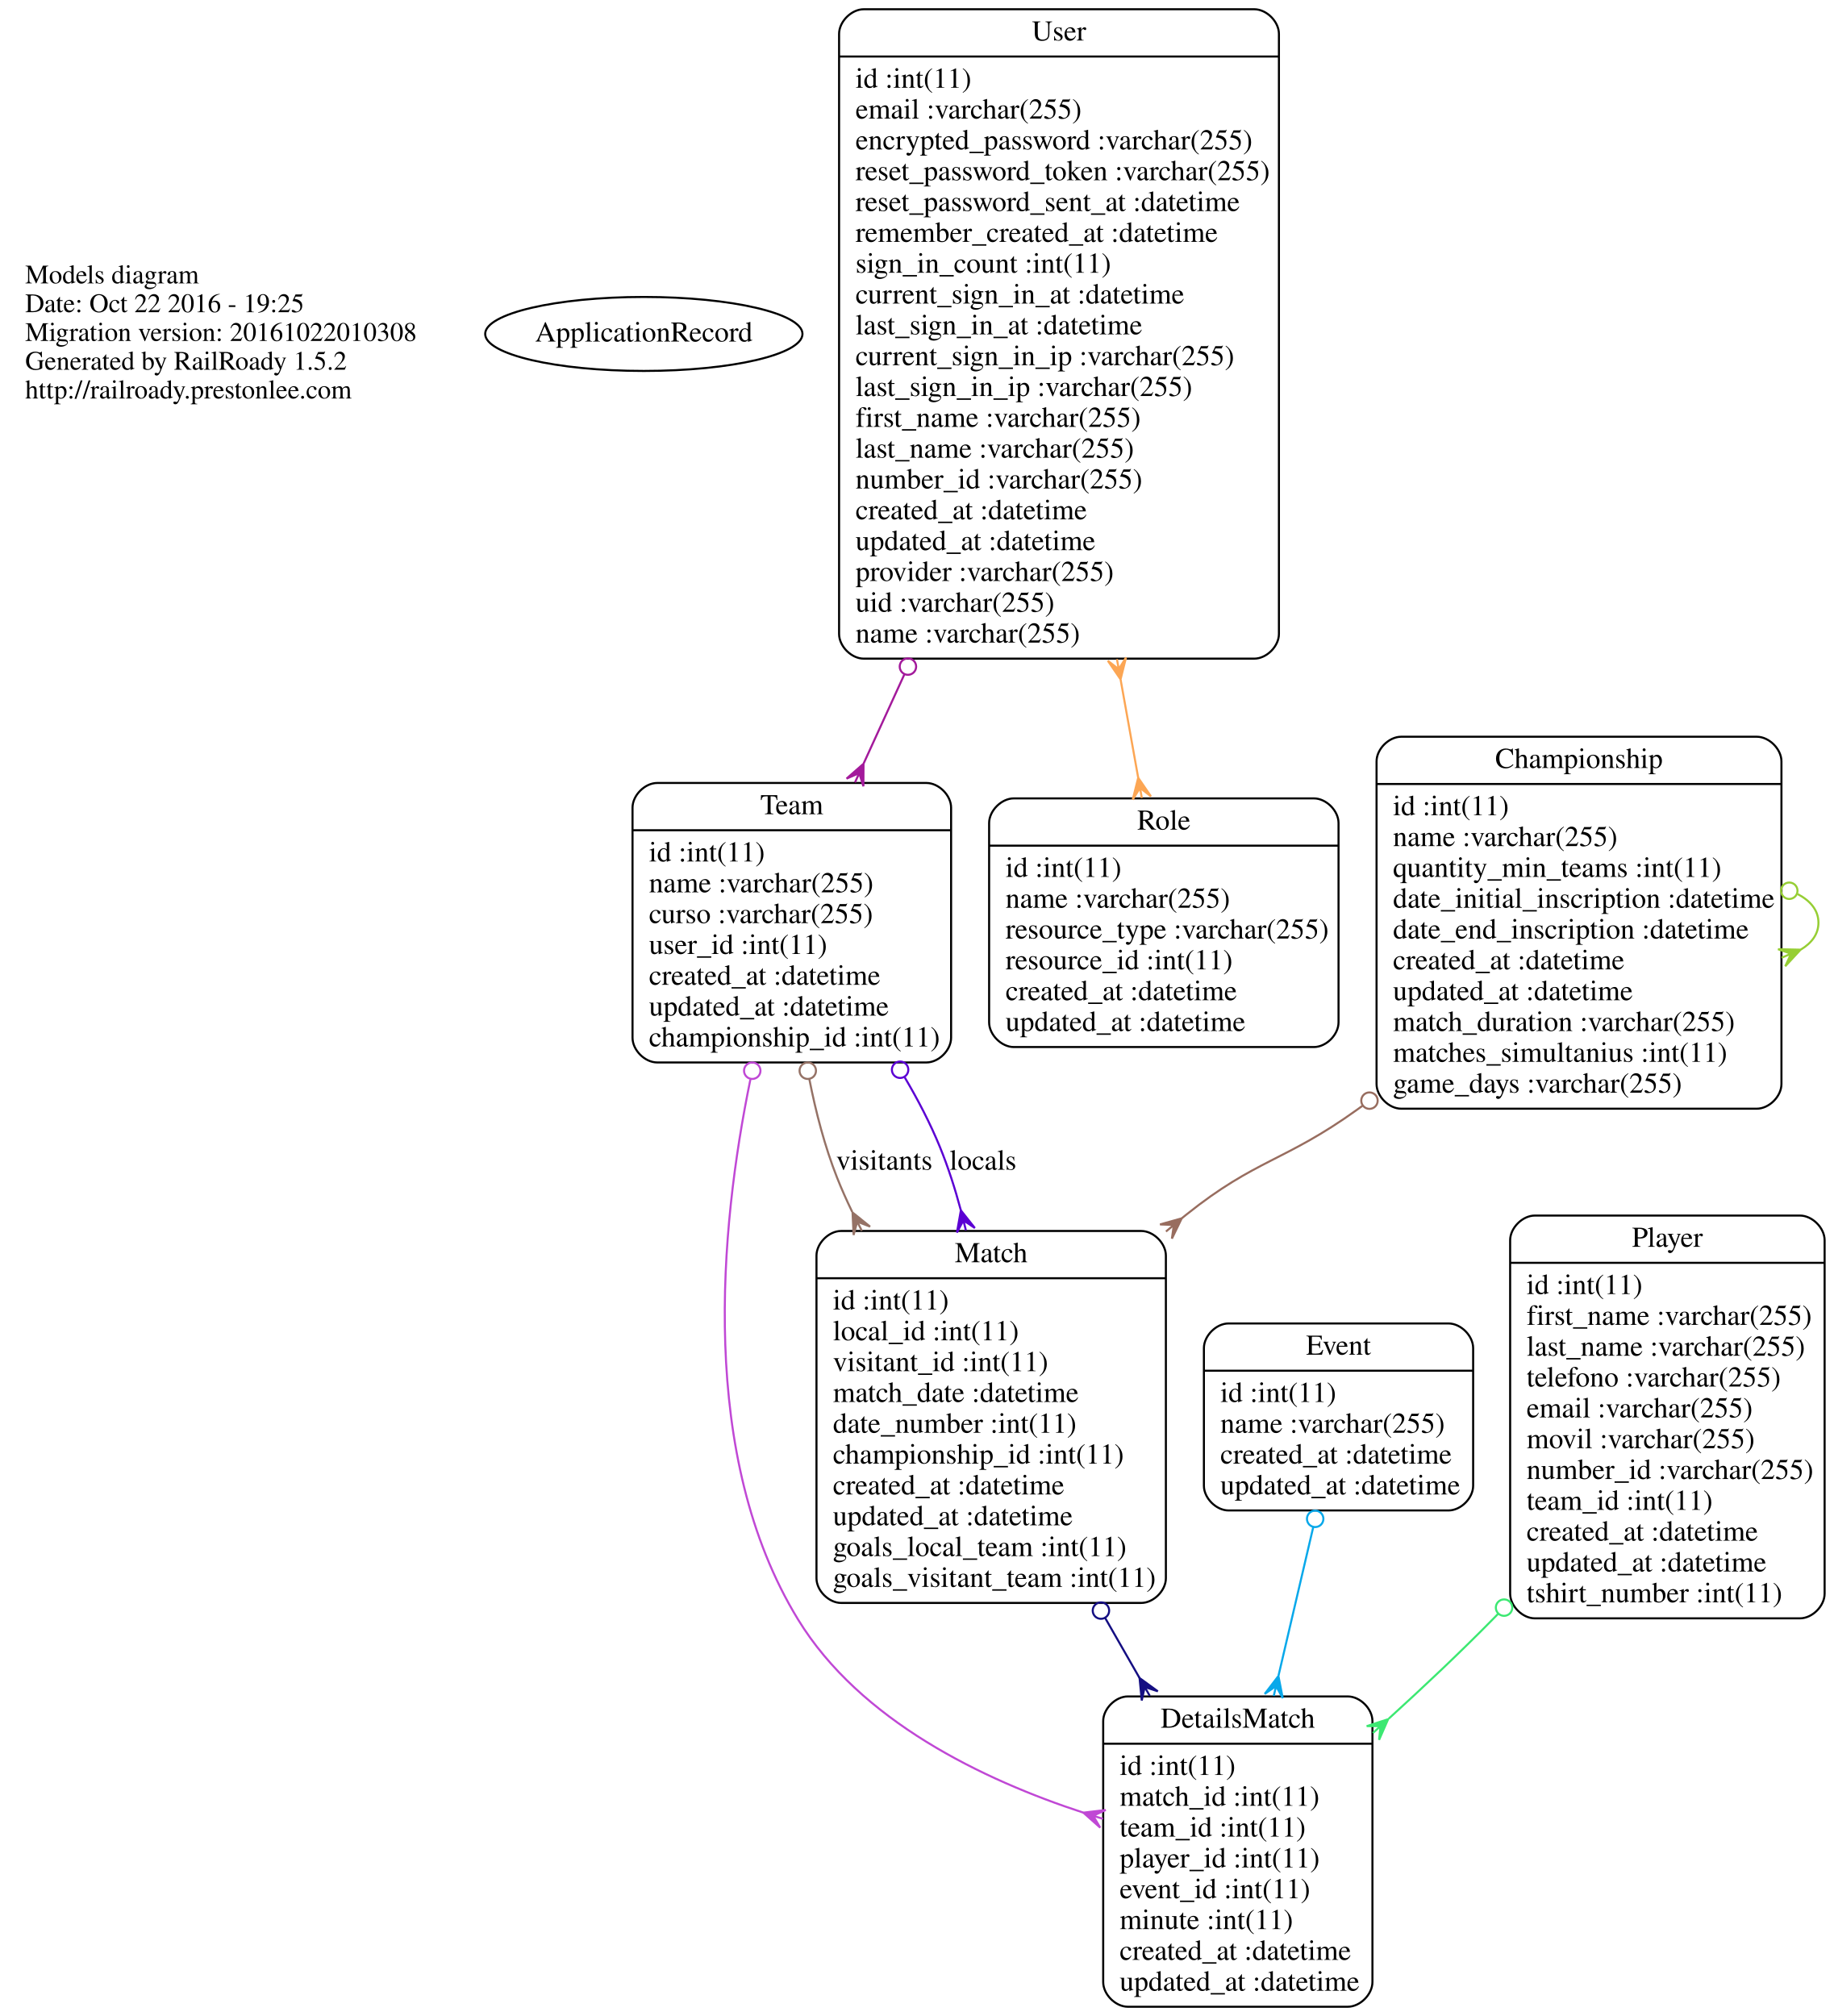
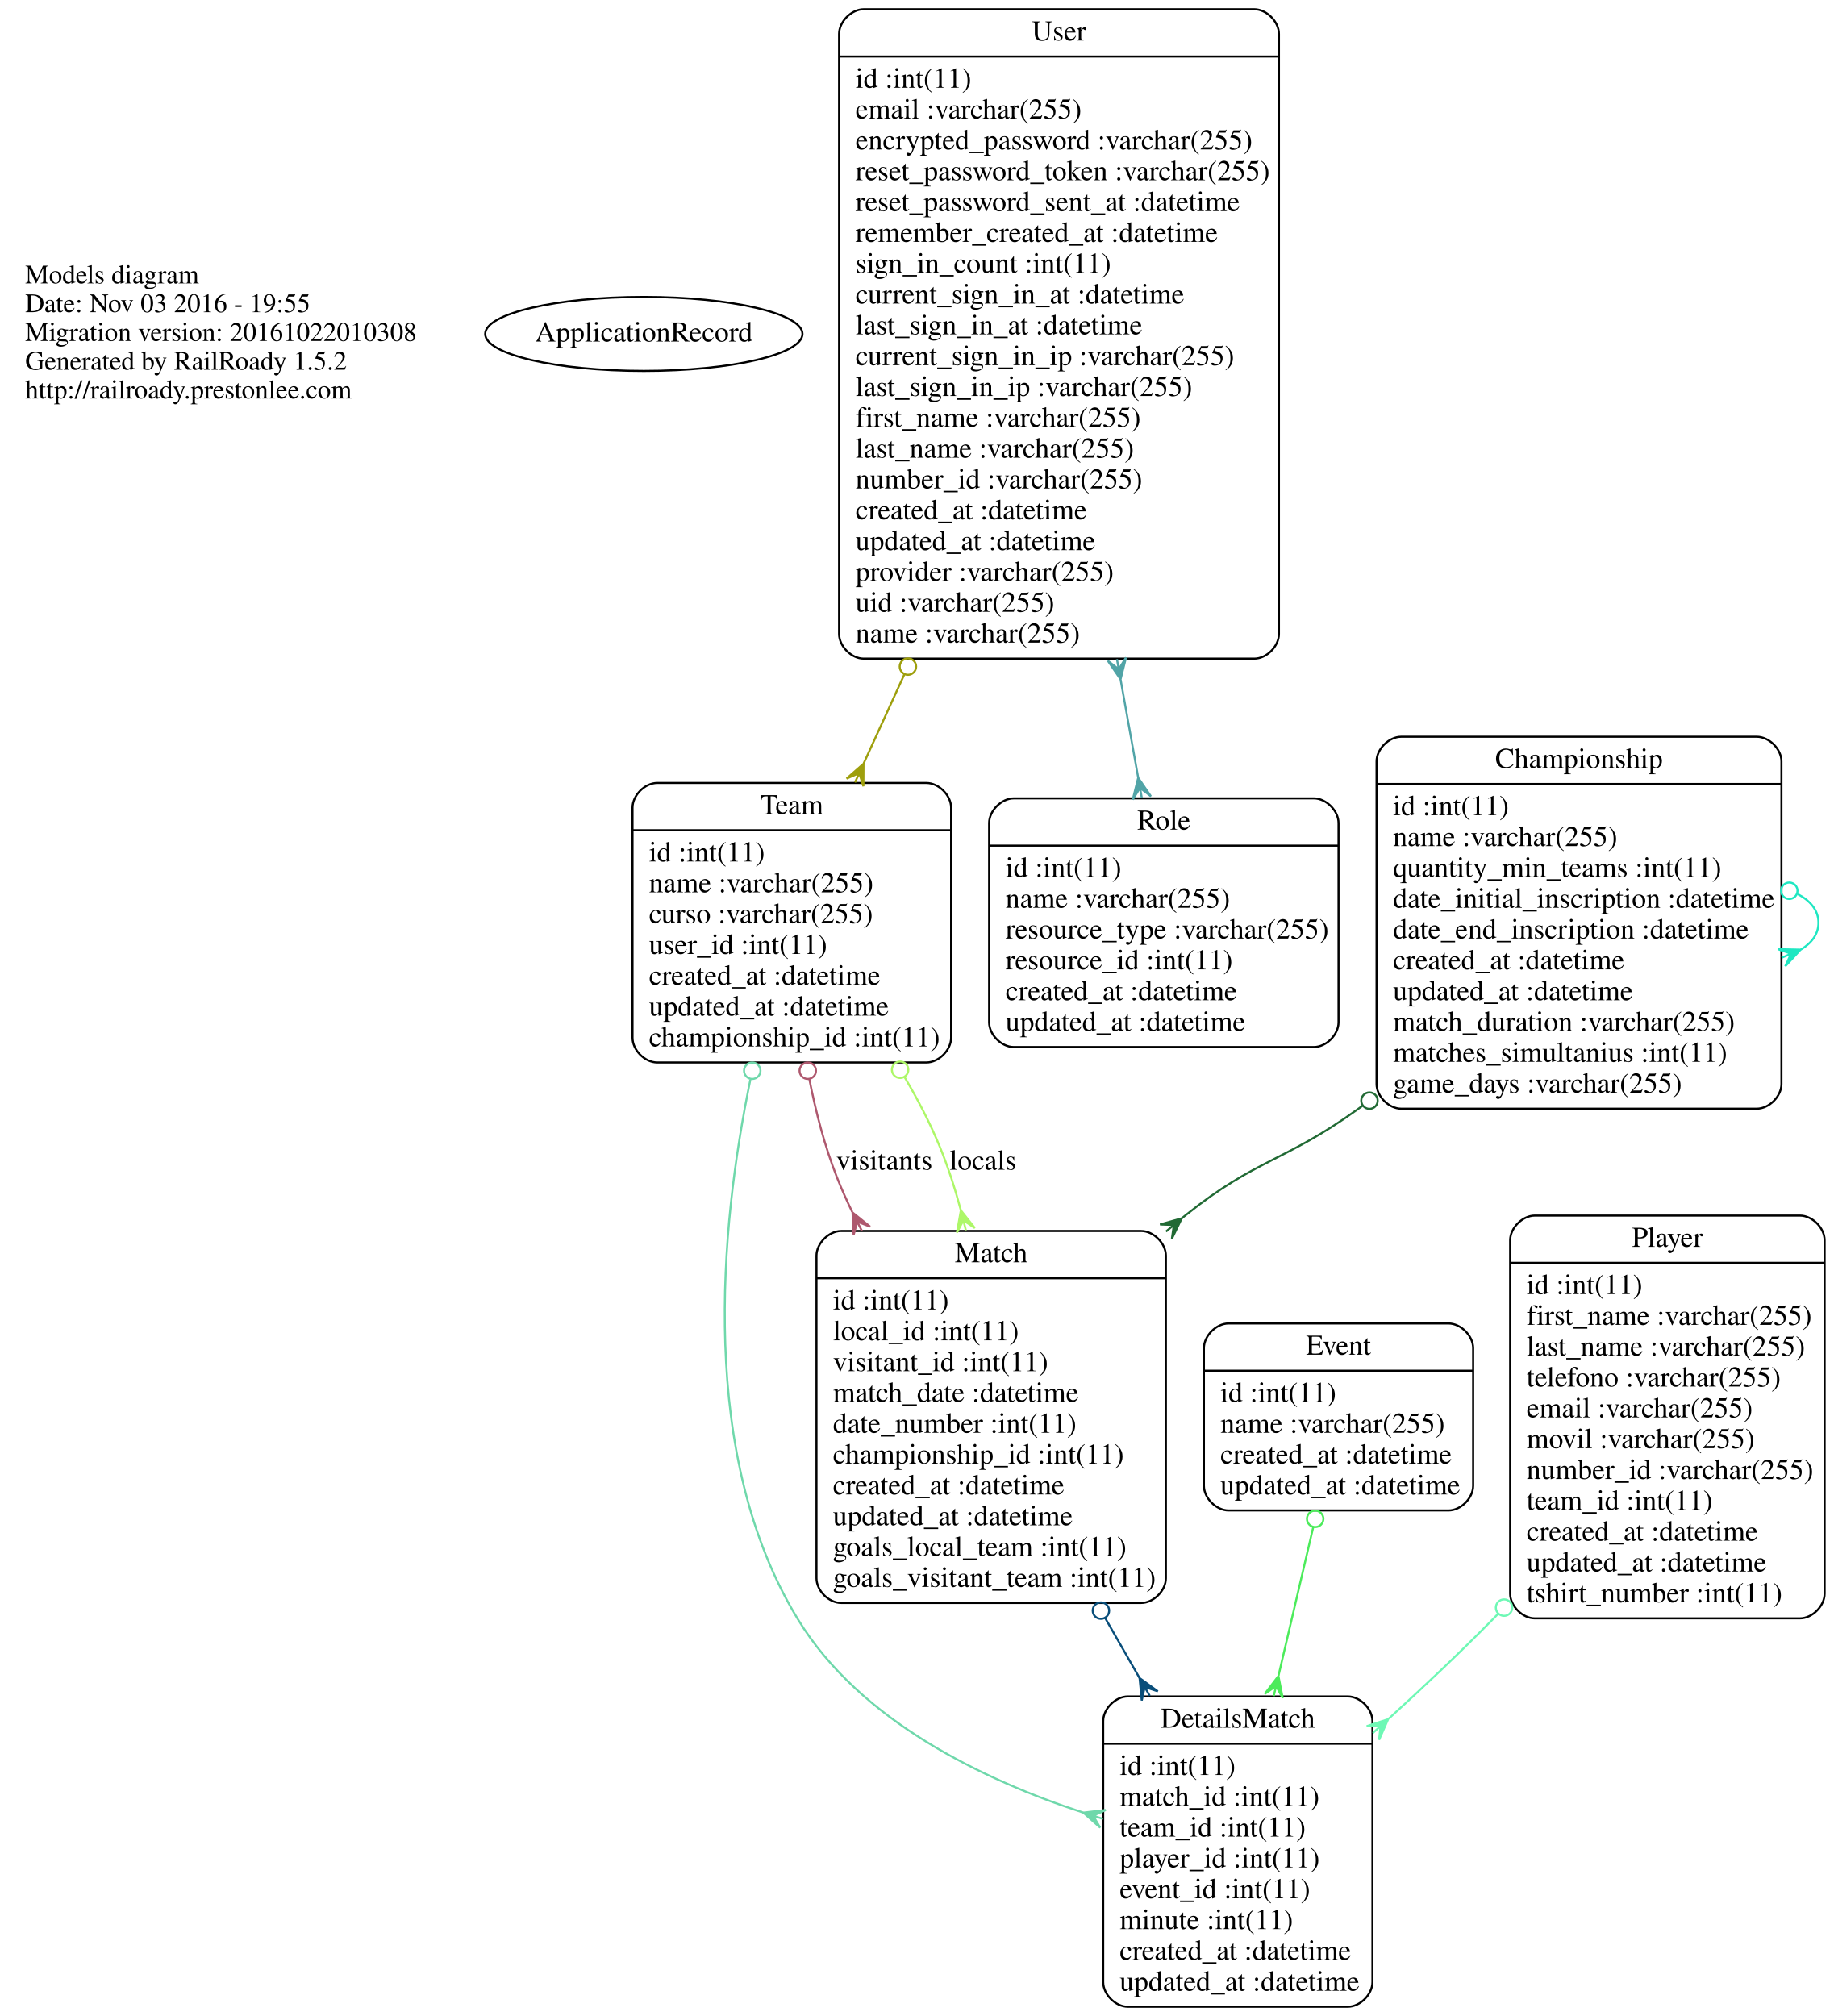
<svg xmlns="http://www.w3.org/2000/svg" width="892pt" height="981pt" viewBox="0.00 0.00 891.50 981.00">
  <g id="graph0" class="graph" transform="scale(1 1) rotate(0) translate(4 977)">
    <polygon fill="none" stroke="none" points="-4,4 -4,-977 887.5,-977 887.5,4 -4,4" />
    <g id="node1" class="node">
      <text text-anchor="start" x="8" y="-839.1" font-family="Times,serif" font-size="13.00">Models diagram</text>
-       <text text-anchor="start" x="8" y="-825.1" font-family="Times,serif" font-size="13.00">Date: Oct 22 2016 - 19:25</text>
+       <text text-anchor="start" x="8" y="-825.1" font-family="Times,serif" font-size="13.00">Date: Nov 03 2016 - 19:55</text>
      <text text-anchor="start" x="8" y="-811.1" font-family="Times,serif" font-size="13.00">Migration version: 20161022010308</text>
      <text text-anchor="start" x="8" y="-797.1" font-family="Times,serif" font-size="13.00">Generated by RailRoady 1.5.2</text>
      <text text-anchor="start" x="8" y="-783.1" font-family="Times,serif" font-size="13.00">http://railroady.prestonlee.com</text>
    </g>
    <g id="node2" class="node">
      <ellipse fill="none" stroke="black" cx="309" cy="-814.5" rx="77.187" ry="18" />
      <text text-anchor="middle" x="309" y="-810.8" font-family="Times,serif" font-size="14.00">ApplicationRecord</text>
    </g>
    <g id="node3" class="node">
      <path fill="none" stroke="black" d="M416,-656.5C416,-656.5 606,-656.5 606,-656.5 612,-656.5 618,-662.5 618,-668.5 618,-668.5 618,-960.5 618,-960.5 618,-966.5 612,-972.5 606,-972.5 606,-972.5 416,-972.5 416,-972.5 410,-972.5 404,-966.5 404,-960.5 404,-960.5 404,-668.5 404,-668.5 404,-662.5 410,-656.5 416,-656.5" />
      <text text-anchor="middle" x="511" y="-957.3" font-family="Times,serif" font-size="14.00">User</text>
      <polyline fill="none" stroke="black" points="404,-949.5 618,-949.5 " />
      <text text-anchor="start" x="412" y="-934.3" font-family="Times,serif" font-size="14.00">id :int(11)</text>
      <text text-anchor="start" x="412" y="-919.3" font-family="Times,serif" font-size="14.00">email :varchar(255)</text>
      <text text-anchor="start" x="412" y="-904.3" font-family="Times,serif" font-size="14.00">encrypted_password :varchar(255)</text>
      <text text-anchor="start" x="412" y="-889.3" font-family="Times,serif" font-size="14.00">reset_password_token :varchar(255)</text>
      <text text-anchor="start" x="412" y="-874.3" font-family="Times,serif" font-size="14.00">reset_password_sent_at :datetime</text>
      <text text-anchor="start" x="412" y="-859.3" font-family="Times,serif" font-size="14.00">remember_created_at :datetime</text>
      <text text-anchor="start" x="412" y="-844.3" font-family="Times,serif" font-size="14.00">sign_in_count :int(11)</text>
      <text text-anchor="start" x="412" y="-829.3" font-family="Times,serif" font-size="14.00">current_sign_in_at :datetime</text>
      <text text-anchor="start" x="412" y="-814.3" font-family="Times,serif" font-size="14.00">last_sign_in_at :datetime</text>
      <text text-anchor="start" x="412" y="-799.3" font-family="Times,serif" font-size="14.00">current_sign_in_ip :varchar(255)</text>
      <text text-anchor="start" x="412" y="-784.3" font-family="Times,serif" font-size="14.00">last_sign_in_ip :varchar(255)</text>
      <text text-anchor="start" x="412" y="-769.3" font-family="Times,serif" font-size="14.00">first_name :varchar(255)</text>
      <text text-anchor="start" x="412" y="-754.3" font-family="Times,serif" font-size="14.00">last_name :varchar(255)</text>
      <text text-anchor="start" x="412" y="-739.3" font-family="Times,serif" font-size="14.00">number_id :varchar(255)</text>
      <text text-anchor="start" x="412" y="-724.3" font-family="Times,serif" font-size="14.00">created_at :datetime</text>
      <text text-anchor="start" x="412" y="-709.3" font-family="Times,serif" font-size="14.00">updated_at :datetime</text>
      <text text-anchor="start" x="412" y="-694.3" font-family="Times,serif" font-size="14.00">provider :varchar(255)</text>
      <text text-anchor="start" x="412" y="-679.3" font-family="Times,serif" font-size="14.00">uid :varchar(255)</text>
      <text text-anchor="start" x="412" y="-664.3" font-family="Times,serif" font-size="14.00">name :varchar(255)</text>
    </g>
    <g id="node6" class="node">
      <path fill="none" stroke="black" d="M315.5,-460C315.5,-460 446.5,-460 446.5,-460 452.5,-460 458.5,-466 458.5,-472 458.5,-472 458.5,-584 458.5,-584 458.5,-590 452.5,-596 446.5,-596 446.5,-596 315.5,-596 315.5,-596 309.5,-596 303.5,-590 303.5,-584 303.5,-584 303.5,-472 303.5,-472 303.5,-466 309.5,-460 315.5,-460" />
      <text text-anchor="middle" x="381" y="-580.8" font-family="Times,serif" font-size="14.00">Team</text>
      <polyline fill="none" stroke="black" points="303.5,-573 458.5,-573 " />
      <text text-anchor="start" x="311.5" y="-557.8" font-family="Times,serif" font-size="14.00">id :int(11)</text>
      <text text-anchor="start" x="311.5" y="-542.8" font-family="Times,serif" font-size="14.00">name :varchar(255)</text>
      <text text-anchor="start" x="311.5" y="-527.8" font-family="Times,serif" font-size="14.00">curso :varchar(255)</text>
      <text text-anchor="start" x="311.5" y="-512.8" font-family="Times,serif" font-size="14.00">user_id :int(11)</text>
      <text text-anchor="start" x="311.5" y="-497.8" font-family="Times,serif" font-size="14.00">created_at :datetime</text>
      <text text-anchor="start" x="311.5" y="-482.8" font-family="Times,serif" font-size="14.00">updated_at :datetime</text>
      <text text-anchor="start" x="311.5" y="-467.8" font-family="Times,serif" font-size="14.00">championship_id :int(11)</text>
    </g>
    <g id="edge2" class="edge">
-       <path fill="none" stroke="#a31a9b" d="M435.78,-648.884C428.915,-633.859 422.206,-619.177 415.969,-605.529" />
-       <ellipse fill="none" stroke="#a31a9b" cx="437.493" cy="-652.634" rx="4" ry="4" />
-       <polygon fill="#a31a9b" stroke="#a31a9b" points="415.887,-605.349 415.824,-594.383 413.809,-600.801 411.731,-596.254 411.731,-596.254 411.731,-596.254 413.809,-600.801 407.638,-598.124 415.887,-605.349 415.887,-605.349" />
+       <path fill="none" stroke="#9e9f0d" d="M435.78,-648.884C428.915,-633.859 422.206,-619.177 415.969,-605.529" />
+       <ellipse fill="none" stroke="#9e9f0d" cx="437.493" cy="-652.634" rx="4" ry="4" />
+       <polygon fill="#9e9f0d" stroke="#9e9f0d" points="415.887,-605.349 415.824,-594.383 413.809,-600.801 411.731,-596.254 411.731,-596.254 411.731,-596.254 413.809,-600.801 407.638,-598.124 415.887,-605.349 415.887,-605.349" />
    </g>
    <g id="node10" class="node">
      <path fill="none" stroke="black" d="M489,-467.5C489,-467.5 635,-467.5 635,-467.5 641,-467.5 647,-473.5 647,-479.5 647,-479.5 647,-576.5 647,-576.5 647,-582.5 641,-588.5 635,-588.5 635,-588.5 489,-588.5 489,-588.5 483,-588.5 477,-582.5 477,-576.5 477,-576.5 477,-479.5 477,-479.5 477,-473.5 483,-467.5 489,-467.5" />
      <text text-anchor="middle" x="562" y="-573.3" font-family="Times,serif" font-size="14.00">Role</text>
      <polyline fill="none" stroke="black" points="477,-565.5 647,-565.5 " />
      <text text-anchor="start" x="485" y="-550.3" font-family="Times,serif" font-size="14.00">id :int(11)</text>
      <text text-anchor="start" x="485" y="-535.3" font-family="Times,serif" font-size="14.00">name :varchar(255)</text>
      <text text-anchor="start" x="485" y="-520.3" font-family="Times,serif" font-size="14.00">resource_type :varchar(255)</text>
      <text text-anchor="start" x="485" y="-505.3" font-family="Times,serif" font-size="14.00">resource_id :int(11)</text>
      <text text-anchor="start" x="485" y="-490.3" font-family="Times,serif" font-size="14.00">created_at :datetime</text>
      <text text-anchor="start" x="485" y="-475.3" font-family="Times,serif" font-size="14.00">updated_at :datetime</text>
    </g>
    <g id="edge1" class="edge">
-       <path fill="none" stroke="#fca654" d="M540.995,-646.176C543.976,-629.547 546.872,-613.391 549.513,-598.655" />
-       <polygon fill="#fca654" stroke="#fca654" points="540.95,-646.429 534.756,-655.478 540.067,-651.35 539.185,-656.272 539.185,-656.272 539.185,-656.272 540.067,-651.35 543.614,-657.066 540.95,-646.429 540.95,-646.429" />
-       <polygon fill="#fca654" stroke="#fca654" points="549.535,-598.535 555.729,-589.486 550.417,-593.614 551.3,-588.692 551.3,-588.692 551.3,-588.692 550.417,-593.614 546.87,-587.898 549.535,-598.535 549.535,-598.535" />
+       <path fill="none" stroke="#51a4a7" d="M540.995,-646.176C543.976,-629.547 546.872,-613.391 549.513,-598.655" />
+       <polygon fill="#51a4a7" stroke="#51a4a7" points="540.95,-646.429 534.756,-655.478 540.067,-651.35 539.185,-656.272 539.185,-656.272 539.185,-656.272 540.067,-651.35 543.614,-657.066 540.95,-646.429 540.95,-646.429" />
+       <polygon fill="#51a4a7" stroke="#51a4a7" points="549.535,-598.535 555.729,-589.486 550.417,-593.614 551.3,-588.692 551.3,-588.692 551.3,-588.692 550.417,-593.614 546.87,-587.898 549.535,-598.535 549.535,-598.535" />
    </g>
    <g id="node4" class="node">
      <path fill="none" stroke="black" d="M405,-197C405,-197 551,-197 551,-197 557,-197 563,-203 563,-209 563,-209 563,-366 563,-366 563,-372 557,-378 551,-378 551,-378 405,-378 405,-378 399,-378 393,-372 393,-366 393,-366 393,-209 393,-209 393,-203 399,-197 405,-197" />
      <text text-anchor="middle" x="478" y="-362.8" font-family="Times,serif" font-size="14.00">Match</text>
      <polyline fill="none" stroke="black" points="393,-355 563,-355 " />
      <text text-anchor="start" x="401" y="-339.8" font-family="Times,serif" font-size="14.00">id :int(11)</text>
      <text text-anchor="start" x="401" y="-324.8" font-family="Times,serif" font-size="14.00">local_id :int(11)</text>
      <text text-anchor="start" x="401" y="-309.8" font-family="Times,serif" font-size="14.00">visitant_id :int(11)</text>
      <text text-anchor="start" x="401" y="-294.8" font-family="Times,serif" font-size="14.00">match_date :datetime</text>
      <text text-anchor="start" x="401" y="-279.8" font-family="Times,serif" font-size="14.00">date_number :int(11)</text>
      <text text-anchor="start" x="401" y="-264.8" font-family="Times,serif" font-size="14.00">championship_id :int(11)</text>
      <text text-anchor="start" x="401" y="-249.8" font-family="Times,serif" font-size="14.00">created_at :datetime</text>
      <text text-anchor="start" x="401" y="-234.8" font-family="Times,serif" font-size="14.00">updated_at :datetime</text>
      <text text-anchor="start" x="401" y="-219.8" font-family="Times,serif" font-size="14.00">goals_local_team :int(11)</text>
      <text text-anchor="start" x="401" y="-204.8" font-family="Times,serif" font-size="14.00">goals_visitant_team :int(11)</text>
    </g>
    <g id="node5" class="node">
      <path fill="none" stroke="black" d="M544.5,-0.5C544.5,-0.5 651.5,-0.5 651.5,-0.5 657.5,-0.5 663.5,-6.5 663.5,-12.5 663.5,-12.5 663.5,-139.5 663.5,-139.5 663.5,-145.5 657.5,-151.5 651.5,-151.5 651.5,-151.5 544.5,-151.5 544.5,-151.5 538.5,-151.5 532.5,-145.5 532.5,-139.5 532.5,-139.5 532.5,-12.5 532.5,-12.5 532.5,-6.5 538.5,-0.5 544.5,-0.5" />
      <text text-anchor="middle" x="598" y="-136.3" font-family="Times,serif" font-size="14.00">DetailsMatch</text>
      <polyline fill="none" stroke="black" points="532.5,-128.5 663.5,-128.5 " />
      <text text-anchor="start" x="540.5" y="-113.3" font-family="Times,serif" font-size="14.00">id :int(11)</text>
      <text text-anchor="start" x="540.5" y="-98.3" font-family="Times,serif" font-size="14.00">match_id :int(11)</text>
      <text text-anchor="start" x="540.5" y="-83.3" font-family="Times,serif" font-size="14.00">team_id :int(11)</text>
      <text text-anchor="start" x="540.5" y="-68.3" font-family="Times,serif" font-size="14.00">player_id :int(11)</text>
      <text text-anchor="start" x="540.5" y="-53.3" font-family="Times,serif" font-size="14.00">event_id :int(11)</text>
      <text text-anchor="start" x="540.5" y="-38.3" font-family="Times,serif" font-size="14.00">minute :int(11)</text>
      <text text-anchor="start" x="540.5" y="-23.3" font-family="Times,serif" font-size="14.00">created_at :datetime</text>
      <text text-anchor="start" x="540.5" y="-8.3" font-family="Times,serif" font-size="14.00">updated_at :datetime</text>
    </g>
    <g id="edge3" class="edge">
-       <path fill="none" stroke="#140e82" d="M533.453,-189.688C539.038,-179.938 544.675,-170.096 550.171,-160.502" />
-       <ellipse fill="none" stroke="#140e82" cx="531.401" cy="-193.271" rx="4" ry="4" />
-       <polygon fill="#140e82" stroke="#140e82" points="550.202,-160.448 559.077,-154.007 552.687,-156.109 555.172,-151.771 555.172,-151.771 555.172,-151.771 552.687,-156.109 551.267,-149.534 550.202,-160.448 550.202,-160.448" />
+       <path fill="none" stroke="#094e7a" d="M533.453,-189.688C539.038,-179.938 544.675,-170.096 550.171,-160.502" />
+       <ellipse fill="none" stroke="#094e7a" cx="531.401" cy="-193.271" rx="4" ry="4" />
+       <polygon fill="#094e7a" stroke="#094e7a" points="550.202,-160.448 559.077,-154.007 552.687,-156.109 555.172,-151.771 555.172,-151.771 555.172,-151.771 552.687,-156.109 551.267,-149.534 550.202,-160.448 550.202,-160.448" />
    </g>
    <g id="edge4" class="edge">
-       <path fill="none" stroke="#5b00d3" d="M435.932,-452.755C442.4,-441.808 448.342,-430.376 453,-419 457.016,-409.193 460.395,-398.704 463.237,-388.093" />
-       <ellipse fill="none" stroke="#5b00d3" cx="433.689" cy="-456.454" rx="4" ry="4" />
-       <polygon fill="#5b00d3" stroke="#5b00d3" points="463.254,-388.026 470.063,-379.43 464.477,-383.178 465.699,-378.33 465.699,-378.33 465.699,-378.33 464.477,-383.178 461.336,-377.229 463.254,-388.026 463.254,-388.026" />
+       <path fill="none" stroke="#adf768" d="M435.932,-452.755C442.4,-441.808 448.342,-430.376 453,-419 457.016,-409.193 460.395,-398.704 463.237,-388.093" />
+       <ellipse fill="none" stroke="#adf768" cx="433.689" cy="-456.454" rx="4" ry="4" />
+       <polygon fill="#adf768" stroke="#adf768" points="463.254,-388.026 470.063,-379.43 464.477,-383.178 465.699,-378.33 465.699,-378.33 465.699,-378.33 464.477,-383.178 461.336,-377.229 463.254,-388.026 463.254,-388.026" />
      <text text-anchor="middle" x="474" y="-407.8" font-family="Times,serif" font-size="14.00">locals</text>
    </g>
    <g id="edge5" class="edge">
-       <path fill="none" stroke="#957266" d="M389.502,-452.024C392.681,-435.847 397.038,-419.083 403,-404 405.196,-398.445 407.678,-392.874 410.368,-387.343" />
-       <ellipse fill="none" stroke="#957266" cx="388.766" cy="-455.976" rx="4" ry="4" />
-       <polygon fill="#957266" stroke="#957266" points="410.545,-386.996 419.091,-380.124 412.813,-382.539 415.081,-378.083 415.081,-378.083 415.081,-378.083 412.813,-382.539 411.07,-376.042 410.545,-386.996 410.545,-386.996" />
+       <path fill="none" stroke="#ae586e" d="M389.502,-452.024C392.681,-435.847 397.038,-419.083 403,-404 405.196,-398.445 407.678,-392.874 410.368,-387.343" />
+       <ellipse fill="none" stroke="#ae586e" cx="388.766" cy="-455.976" rx="4" ry="4" />
+       <polygon fill="#ae586e" stroke="#ae586e" points="410.545,-386.996 419.091,-380.124 412.813,-382.539 415.081,-378.083 415.081,-378.083 415.081,-378.083 412.813,-382.539 411.07,-376.042 410.545,-386.996 410.545,-386.996" />
      <text text-anchor="middle" x="426" y="-407.8" font-family="Times,serif" font-size="14.00">visitants</text>
    </g>
    <g id="edge6" class="edge">
-       <path fill="none" stroke="#c048d5" d="M360.831,-451.65C345.88,-378.868 335.514,-268.304 384,-189 414.196,-139.612 474.054,-110.92 522.803,-94.966" />
-       <ellipse fill="none" stroke="#c048d5" cx="361.749" cy="-455.979" rx="4" ry="4" />
-       <polygon fill="#c048d5" stroke="#c048d5" points="522.856,-94.949 533.746,-96.234 527.624,-93.446 532.393,-91.942 532.393,-91.942 532.393,-91.942 527.624,-93.446 531.04,-87.65 522.856,-94.949 522.856,-94.949" />
+       <path fill="none" stroke="#6fd8ab" d="M360.831,-451.65C345.88,-378.868 335.514,-268.304 384,-189 414.196,-139.612 474.054,-110.92 522.803,-94.966" />
+       <ellipse fill="none" stroke="#6fd8ab" cx="361.749" cy="-455.979" rx="4" ry="4" />
+       <polygon fill="#6fd8ab" stroke="#6fd8ab" points="522.856,-94.949 533.746,-96.234 527.624,-93.446 532.393,-91.942 532.393,-91.942 532.393,-91.942 527.624,-93.446 531.04,-87.65 522.856,-94.949 522.856,-94.949" />
    </g>
    <g id="node7" class="node">
      <path fill="none" stroke="black" d="M593.5,-242C593.5,-242 700.5,-242 700.5,-242 706.5,-242 712.5,-248 712.5,-254 712.5,-254 712.5,-321 712.5,-321 712.5,-327 706.5,-333 700.5,-333 700.5,-333 593.5,-333 593.5,-333 587.5,-333 581.5,-327 581.5,-321 581.5,-321 581.5,-254 581.5,-254 581.5,-248 587.5,-242 593.5,-242" />
      <text text-anchor="middle" x="647" y="-317.8" font-family="Times,serif" font-size="14.00">Event</text>
      <polyline fill="none" stroke="black" points="581.5,-310 712.5,-310 " />
      <text text-anchor="start" x="589.5" y="-294.8" font-family="Times,serif" font-size="14.00">id :int(11)</text>
      <text text-anchor="start" x="589.5" y="-279.8" font-family="Times,serif" font-size="14.00">name :varchar(255)</text>
      <text text-anchor="start" x="589.5" y="-264.8" font-family="Times,serif" font-size="14.00">created_at :datetime</text>
      <text text-anchor="start" x="589.5" y="-249.8" font-family="Times,serif" font-size="14.00">updated_at :datetime</text>
    </g>
    <g id="edge7" class="edge">
-       <path fill="none" stroke="#08a8ea" d="M634.705,-233.933C629.591,-212.068 623.524,-186.13 617.811,-161.703" />
-       <ellipse fill="none" stroke="#08a8ea" cx="635.637" cy="-237.919" rx="4" ry="4" />
-       <polygon fill="#08a8ea" stroke="#08a8ea" points="617.751,-161.444 619.855,-150.682 616.612,-156.575 615.473,-151.707 615.473,-151.707 615.473,-151.707 616.612,-156.575 611.091,-152.732 617.751,-161.444 617.751,-161.444" />
+       <path fill="none" stroke="#4ceb5b" d="M634.705,-233.933C629.591,-212.068 623.524,-186.13 617.811,-161.703" />
+       <ellipse fill="none" stroke="#4ceb5b" cx="635.637" cy="-237.919" rx="4" ry="4" />
+       <polygon fill="#4ceb5b" stroke="#4ceb5b" points="617.751,-161.444 619.855,-150.682 616.612,-156.575 615.473,-151.707 615.473,-151.707 615.473,-151.707 616.612,-156.575 611.091,-152.732 617.751,-161.444 617.751,-161.444" />
    </g>
    <g id="node8" class="node">
      <path fill="none" stroke="black" d="M677.5,-437.5C677.5,-437.5 850.5,-437.5 850.5,-437.5 856.5,-437.5 862.5,-443.5 862.5,-449.5 862.5,-449.5 862.5,-606.5 862.5,-606.5 862.5,-612.5 856.5,-618.5 850.5,-618.5 850.5,-618.5 677.5,-618.5 677.5,-618.5 671.5,-618.5 665.5,-612.5 665.5,-606.5 665.5,-606.5 665.5,-449.5 665.5,-449.5 665.5,-443.5 671.5,-437.5 677.5,-437.5" />
      <text text-anchor="middle" x="764" y="-603.3" font-family="Times,serif" font-size="14.00">Championship</text>
      <polyline fill="none" stroke="black" points="665.5,-595.5 862.5,-595.5 " />
      <text text-anchor="start" x="673.5" y="-580.3" font-family="Times,serif" font-size="14.00">id :int(11)</text>
      <text text-anchor="start" x="673.5" y="-565.3" font-family="Times,serif" font-size="14.00">name :varchar(255)</text>
      <text text-anchor="start" x="673.5" y="-550.3" font-family="Times,serif" font-size="14.00">quantity_min_teams :int(11)</text>
      <text text-anchor="start" x="673.5" y="-535.3" font-family="Times,serif" font-size="14.00">date_initial_inscription :datetime</text>
      <text text-anchor="start" x="673.5" y="-520.3" font-family="Times,serif" font-size="14.00">date_end_inscription :datetime</text>
      <text text-anchor="start" x="673.5" y="-505.3" font-family="Times,serif" font-size="14.00">created_at :datetime</text>
      <text text-anchor="start" x="673.5" y="-490.3" font-family="Times,serif" font-size="14.00">updated_at :datetime</text>
      <text text-anchor="start" x="673.5" y="-475.3" font-family="Times,serif" font-size="14.00">match_duration :varchar(255)</text>
      <text text-anchor="start" x="673.5" y="-460.3" font-family="Times,serif" font-size="14.00">matches_simultanius :int(11)</text>
      <text text-anchor="start" x="673.5" y="-445.3" font-family="Times,serif" font-size="14.00">game_days :varchar(255)</text>
    </g>
    <g id="edge8" class="edge">
-       <path fill="none" stroke="#986d5f" d="M658.598,-438.877C657.73,-438.246 656.864,-437.621 656,-437 620.834,-411.743 606.81,-413.045 573,-386 572.273,-385.419 571.547,-384.832 570.82,-384.241" />
-       <ellipse fill="none" stroke="#986d5f" cx="662.054" cy="-441.421" rx="4" ry="4" />
-       <polygon fill="#986d5f" stroke="#986d5f" points="570.711,-384.15 565.932,-374.281 566.877,-380.941 563.043,-377.731 563.043,-377.731 563.043,-377.731 566.877,-380.941 560.155,-381.182 570.711,-384.15 570.711,-384.15" />
+       <path fill="none" stroke="#216a34" d="M658.598,-438.877C657.73,-438.246 656.864,-437.621 656,-437 620.834,-411.743 606.81,-413.045 573,-386 572.273,-385.419 571.547,-384.832 570.82,-384.241" />
+       <ellipse fill="none" stroke="#216a34" cx="662.054" cy="-441.421" rx="4" ry="4" />
+       <polygon fill="#216a34" stroke="#216a34" points="570.711,-384.15 565.932,-374.281 566.877,-380.941 563.043,-377.731 563.043,-377.731 563.043,-377.731 566.877,-380.941 560.155,-381.182 570.711,-384.15 570.711,-384.15" />
    </g>
    <g id="edge9" class="edge">
-       <path fill="none" stroke="#96ce34" d="M870.387,-541.94C876.711,-538.611 880.5,-533.964 880.5,-528 880.5,-522.544 877.328,-518.19 871.946,-514.939" />
-       <ellipse fill="none" stroke="#96ce34" cx="866.308" cy="-543.559" rx="4" ry="4" />
-       <polygon fill="#96ce34" stroke="#96ce34" points="871.795,-514.875 864.35,-506.823 867.193,-512.92 862.591,-510.965 862.591,-510.965 862.591,-510.965 867.193,-512.92 860.831,-515.107 871.795,-514.875 871.795,-514.875" />
+       <path fill="none" stroke="#1fe7c2" d="M870.387,-541.94C876.711,-538.611 880.5,-533.964 880.5,-528 880.5,-522.544 877.328,-518.19 871.946,-514.939" />
+       <ellipse fill="none" stroke="#1fe7c2" cx="866.308" cy="-543.559" rx="4" ry="4" />
+       <polygon fill="#1fe7c2" stroke="#1fe7c2" points="871.795,-514.875 864.35,-506.823 867.193,-512.92 862.591,-510.965 862.591,-510.965 862.591,-510.965 867.193,-512.92 860.831,-515.107 871.795,-514.875 871.795,-514.875" />
    </g>
    <g id="node9" class="node">
      <path fill="none" stroke="black" d="M742.5,-189.5C742.5,-189.5 871.5,-189.5 871.5,-189.5 877.5,-189.5 883.5,-195.5 883.5,-201.5 883.5,-201.5 883.5,-373.5 883.5,-373.5 883.5,-379.5 877.5,-385.5 871.5,-385.5 871.5,-385.5 742.5,-385.5 742.5,-385.5 736.5,-385.5 730.5,-379.5 730.5,-373.5 730.5,-373.5 730.5,-201.5 730.5,-201.5 730.5,-195.5 736.5,-189.5 742.5,-189.5" />
      <text text-anchor="middle" x="807" y="-370.3" font-family="Times,serif" font-size="14.00">Player</text>
      <polyline fill="none" stroke="black" points="730.5,-362.5 883.5,-362.5 " />
      <text text-anchor="start" x="738.5" y="-347.3" font-family="Times,serif" font-size="14.00">id :int(11)</text>
      <text text-anchor="start" x="738.5" y="-332.3" font-family="Times,serif" font-size="14.00">first_name :varchar(255)</text>
      <text text-anchor="start" x="738.5" y="-317.3" font-family="Times,serif" font-size="14.00">last_name :varchar(255)</text>
      <text text-anchor="start" x="738.5" y="-302.3" font-family="Times,serif" font-size="14.00">telefono :varchar(255)</text>
      <text text-anchor="start" x="738.5" y="-287.3" font-family="Times,serif" font-size="14.00">email :varchar(255)</text>
      <text text-anchor="start" x="738.5" y="-272.3" font-family="Times,serif" font-size="14.00">movil :varchar(255)</text>
      <text text-anchor="start" x="738.5" y="-257.3" font-family="Times,serif" font-size="14.00">number_id :varchar(255)</text>
      <text text-anchor="start" x="738.5" y="-242.3" font-family="Times,serif" font-size="14.00">team_id :int(11)</text>
      <text text-anchor="start" x="738.5" y="-227.3" font-family="Times,serif" font-size="14.00">created_at :datetime</text>
      <text text-anchor="start" x="738.5" y="-212.3" font-family="Times,serif" font-size="14.00">updated_at :datetime</text>
      <text text-anchor="start" x="738.5" y="-197.3" font-family="Times,serif" font-size="14.00">tshirt_number :int(11)</text>
    </g>
    <g id="edge10" class="edge">
-       <path fill="none" stroke="#3ce872" d="M724.588,-191.648C723.723,-190.759 722.861,-189.876 722,-189 706.132,-172.85 688.414,-156.138 671.449,-140.707" />
-       <ellipse fill="none" stroke="#3ce872" cx="727.538" cy="-194.719" rx="4" ry="4" />
-       <polygon fill="#3ce872" stroke="#3ce872" points="671.133,-140.421 666.735,-130.376 667.425,-137.068 663.717,-133.714 663.717,-133.714 663.717,-133.714 667.425,-137.068 660.698,-137.051 671.133,-140.421 671.133,-140.421" />
+       <path fill="none" stroke="#6ef8b5" d="M724.588,-191.648C723.723,-190.759 722.861,-189.876 722,-189 706.132,-172.85 688.414,-156.138 671.449,-140.707" />
+       <ellipse fill="none" stroke="#6ef8b5" cx="727.538" cy="-194.719" rx="4" ry="4" />
+       <polygon fill="#6ef8b5" stroke="#6ef8b5" points="671.133,-140.421 666.735,-130.376 667.425,-137.068 663.717,-133.714 663.717,-133.714 663.717,-133.714 667.425,-137.068 660.698,-137.051 671.133,-140.421 671.133,-140.421" />
    </g>
  </g>
</svg>
